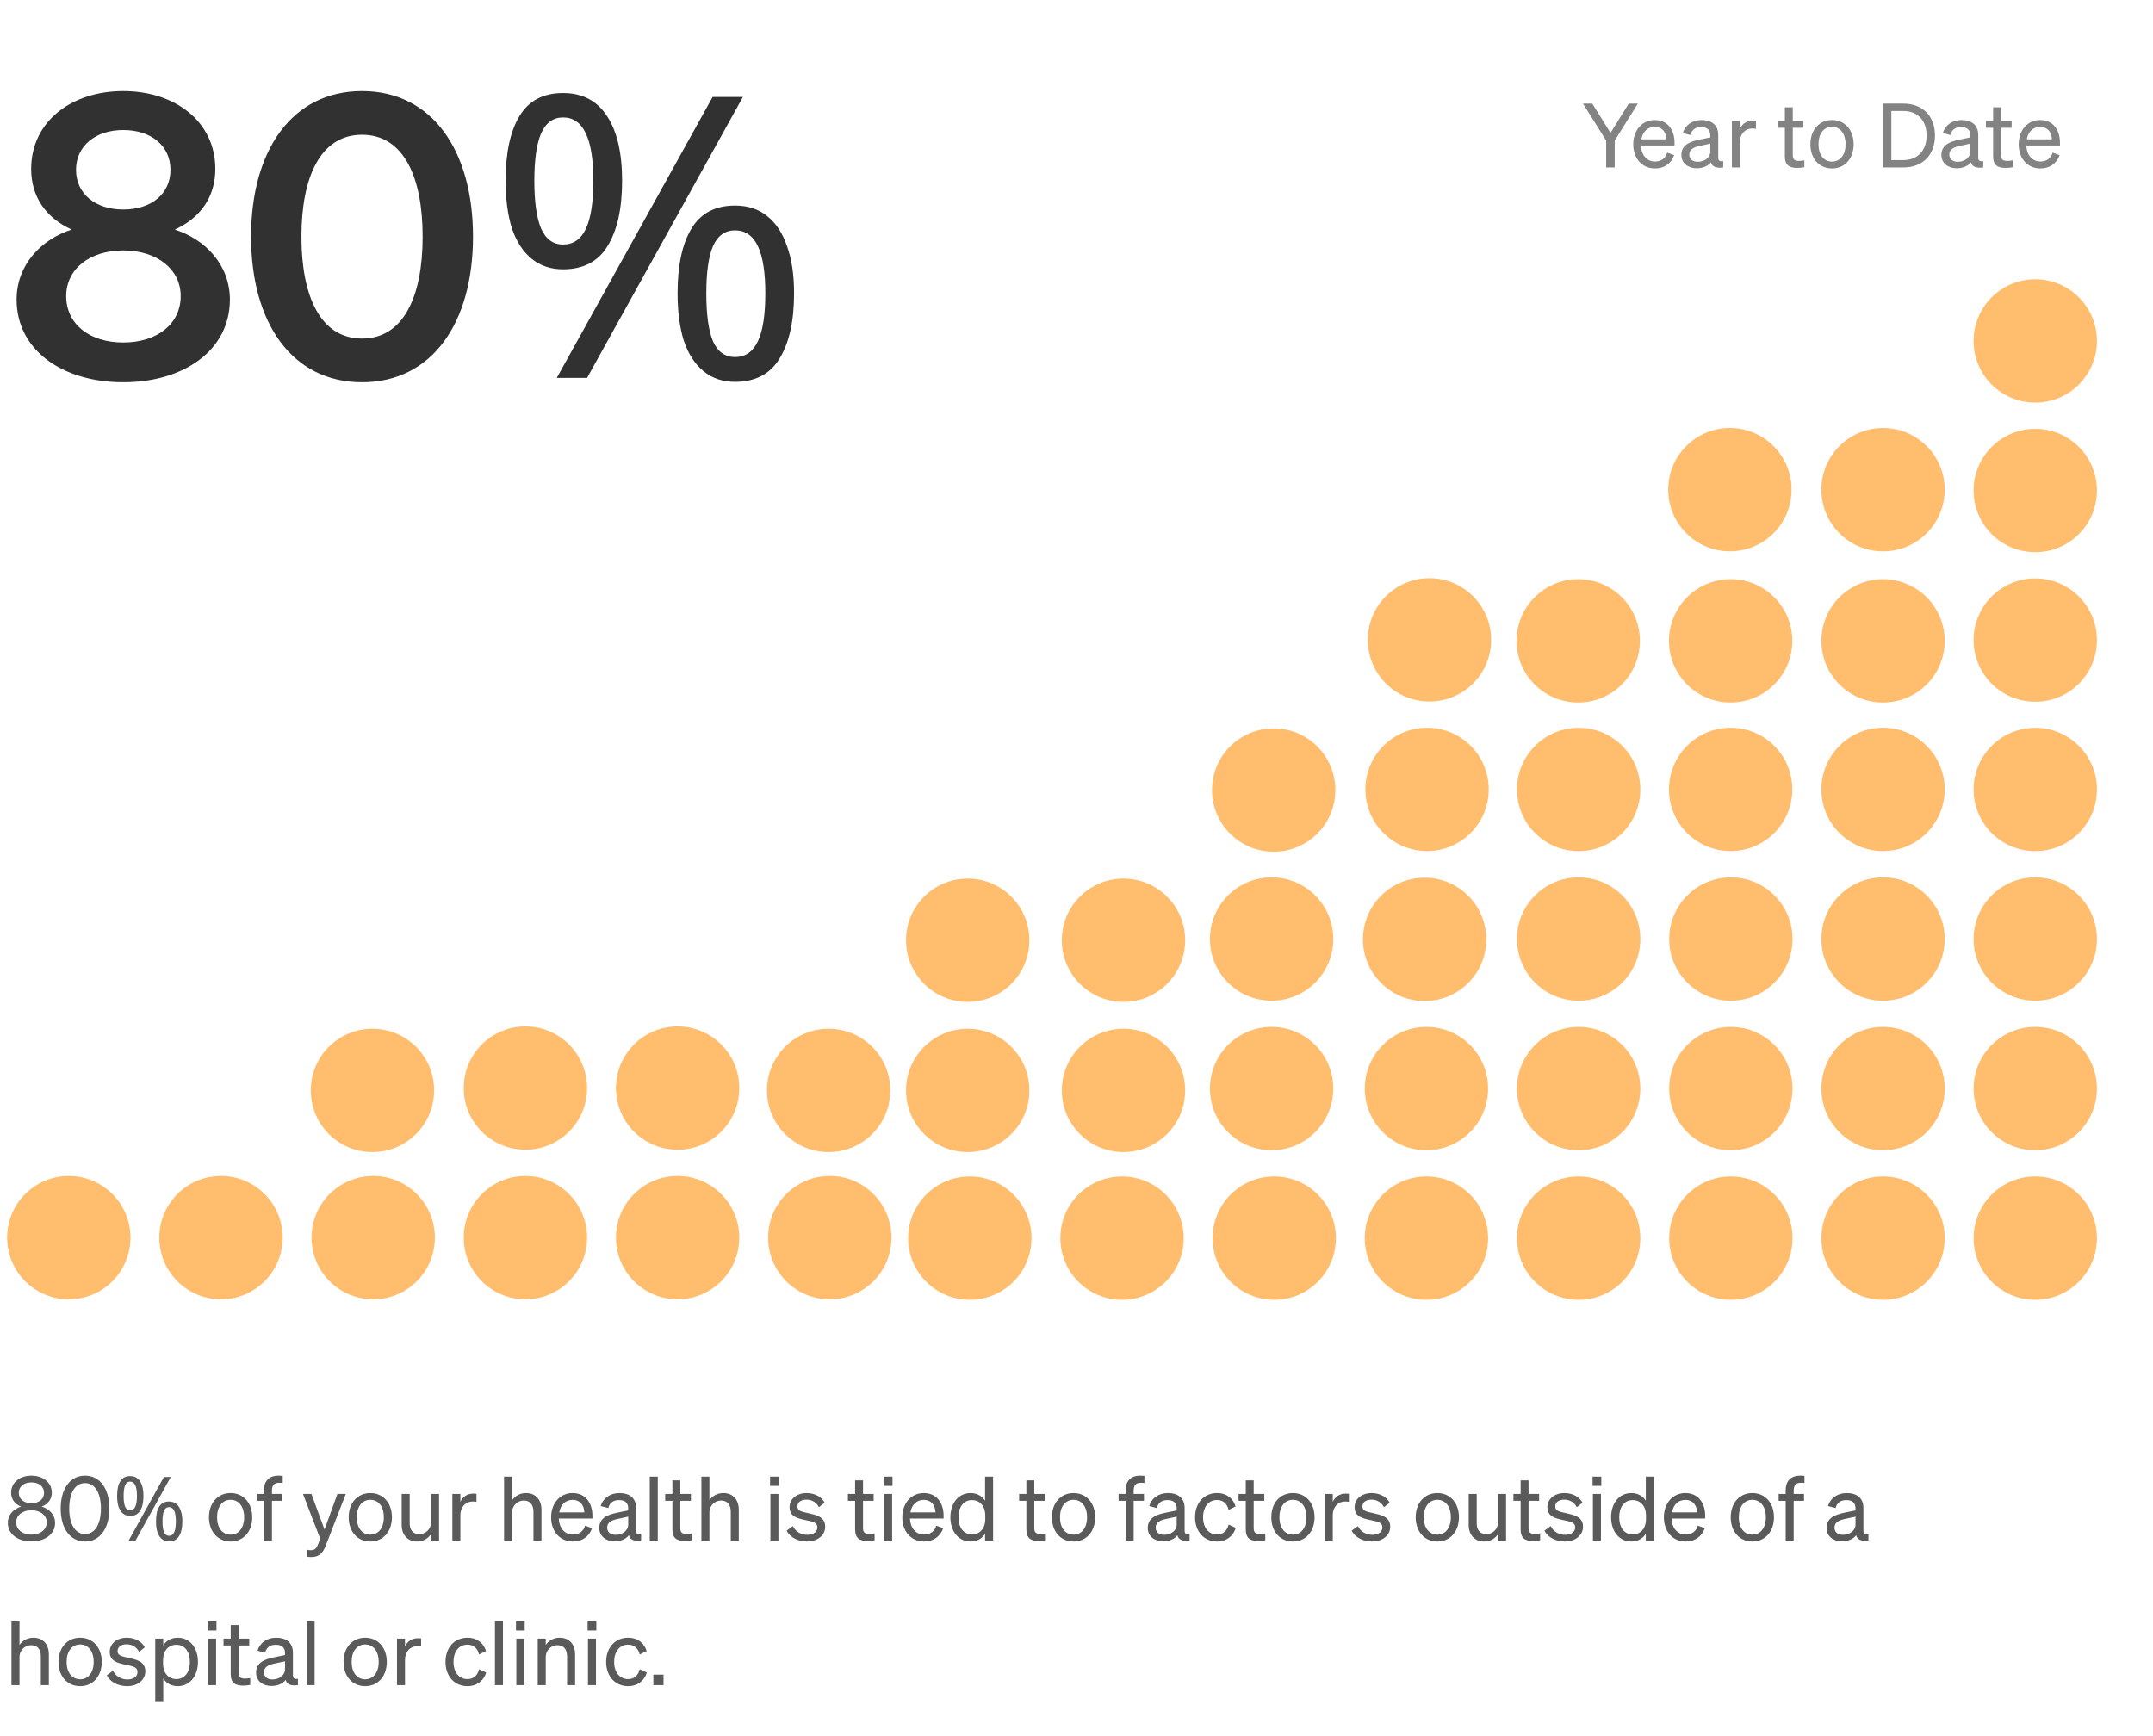
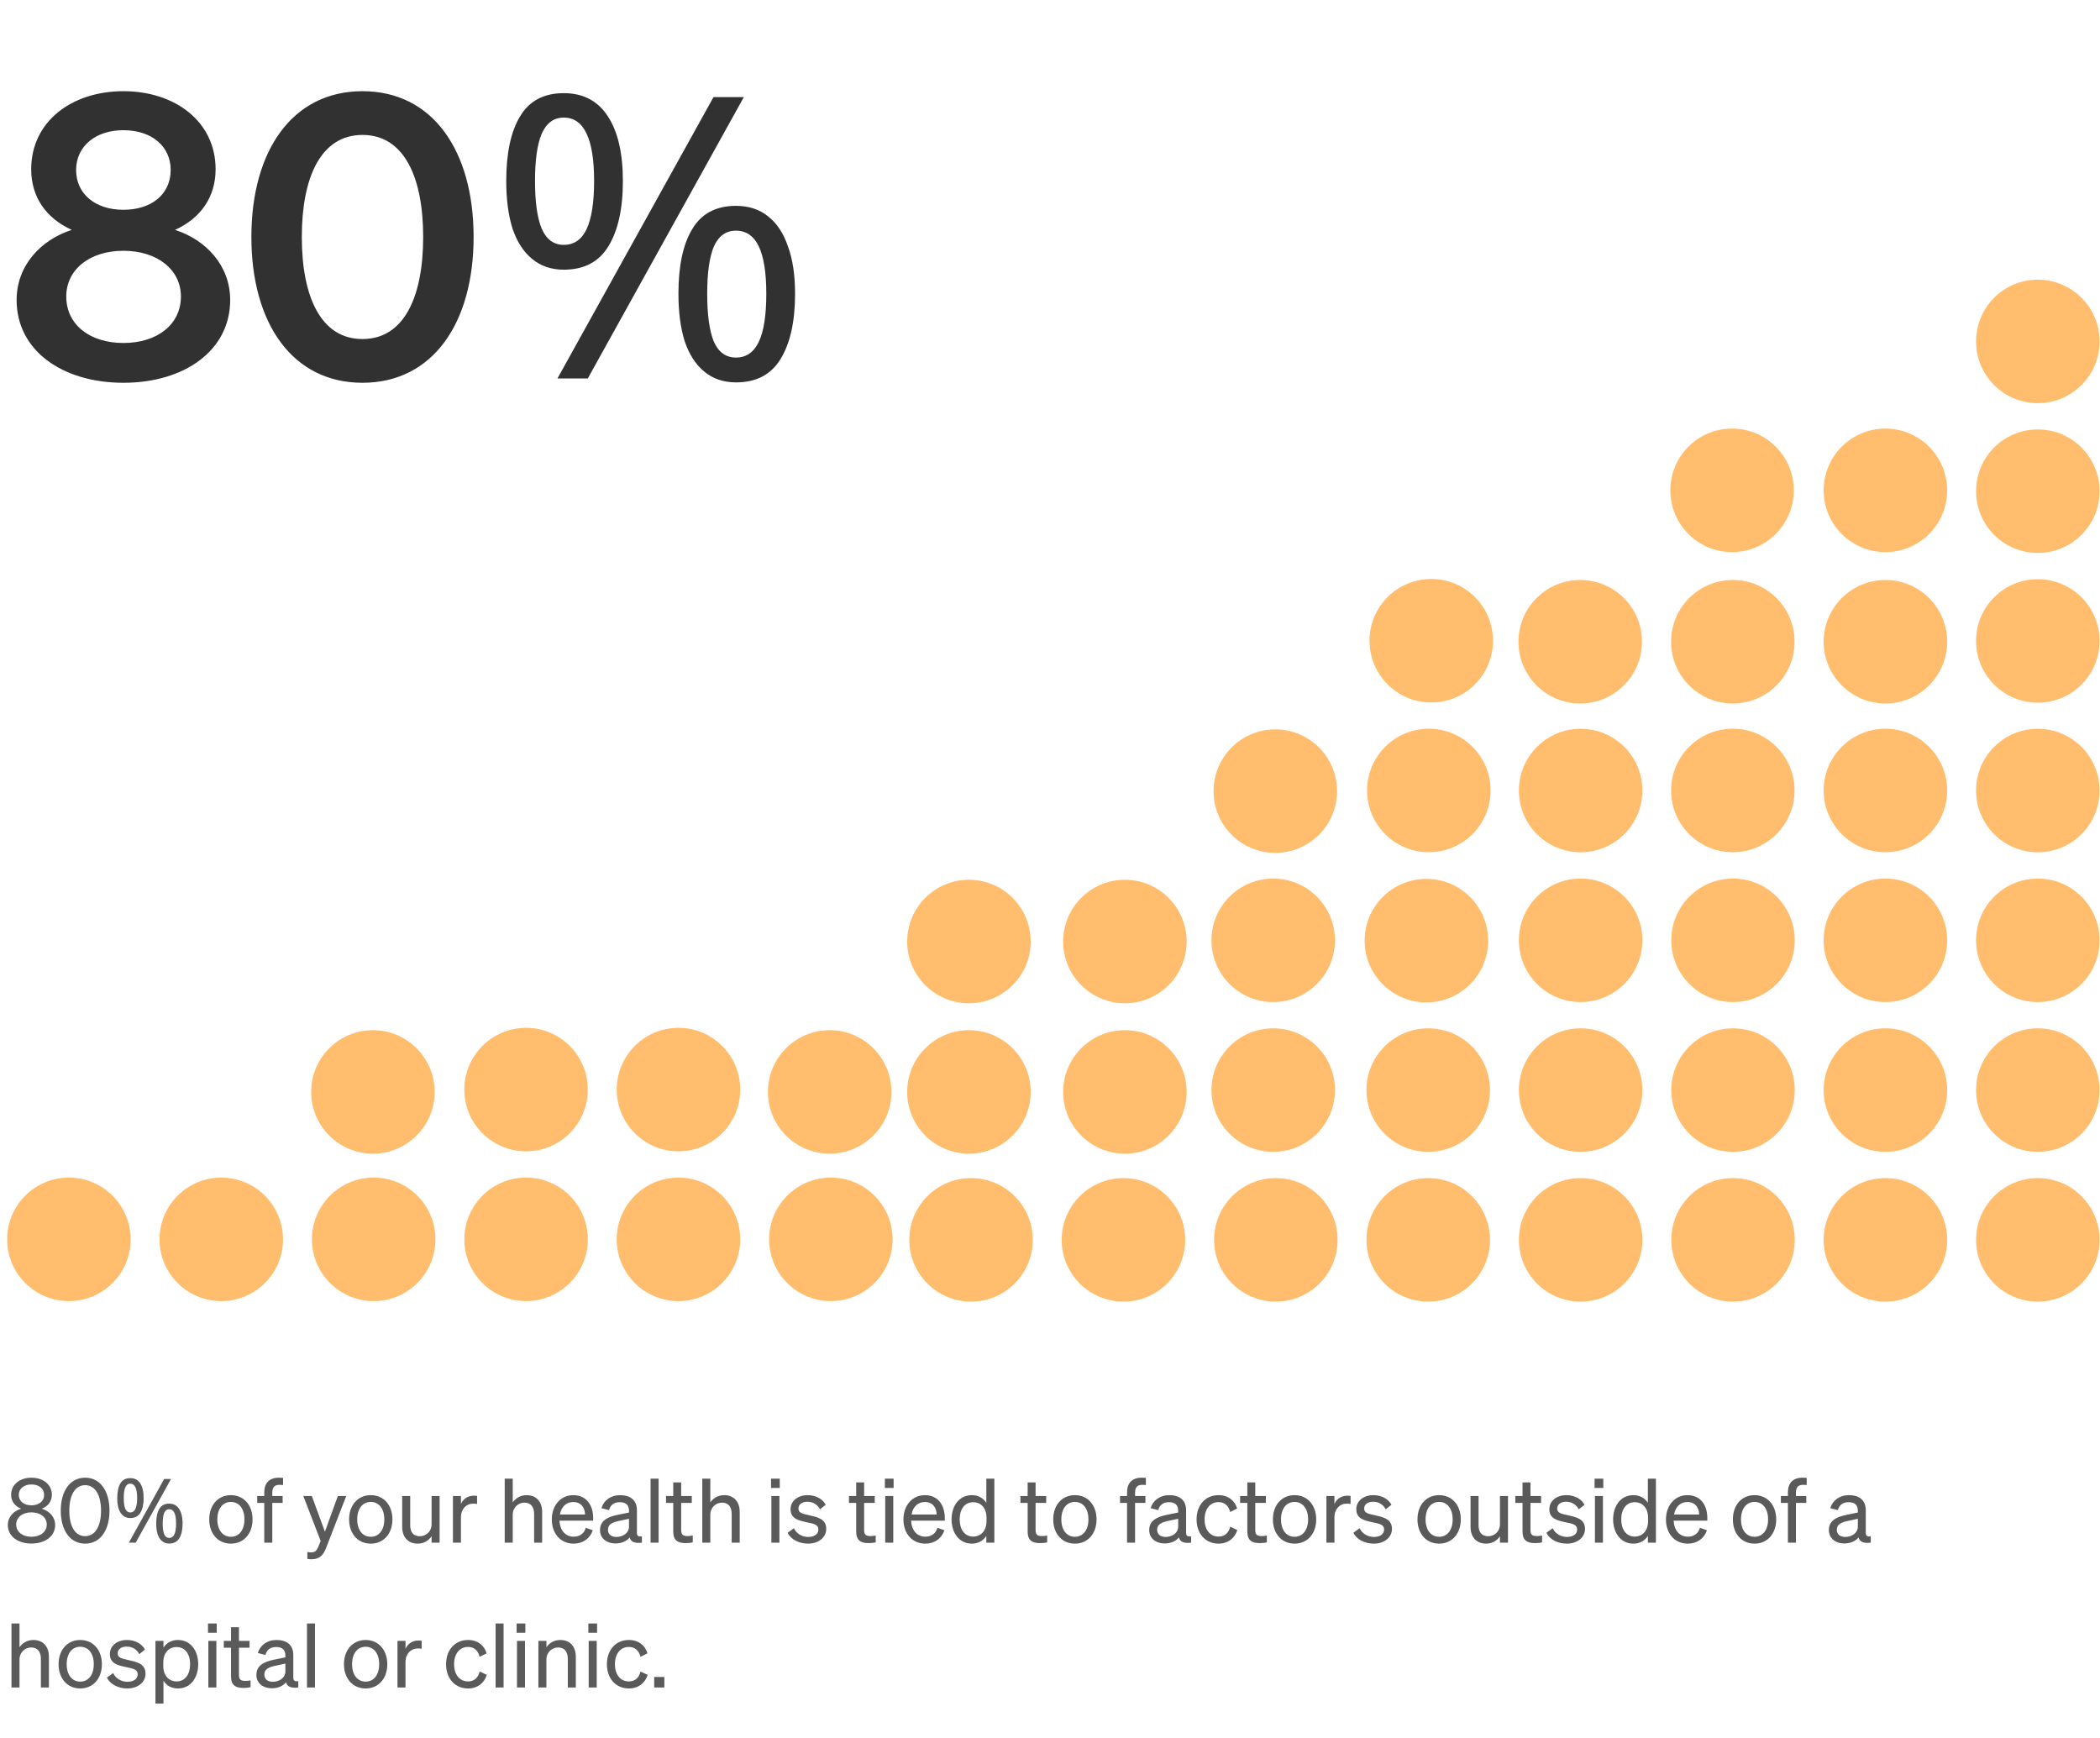
- <svg xmlns="http://www.w3.org/2000/svg" width="387" height="312" viewBox="0 0 387 312" fill="none">
+ <svg xmlns="http://www.w3.org/2000/svg" width="377" height="312" viewBox="0 0 377 312" fill="none">
  <path d="M22.153 16.37C31.419 16.37 38.705 21.817 38.705 30.376C38.705 35.328 36.088 39.148 31.419 41.27C36.937 43.038 41.322 47.636 41.322 53.861C41.322 62.915 33.117 68.716 22.153 68.716C11.189 68.716 2.983 62.915 2.983 53.861C2.983 47.636 7.369 43.038 12.886 41.27C8.218 39.148 5.6 35.328 5.6 30.376C5.6 21.817 12.886 16.37 22.153 16.37ZM22.153 37.662C27.246 37.662 30.641 34.833 30.641 30.518C30.641 26.274 27.246 23.373 22.153 23.373C17.131 23.373 13.664 26.274 13.664 30.518C13.664 34.833 17.131 37.662 22.153 37.662ZM22.153 45.019C16.07 45.019 11.896 48.414 11.896 53.224C11.896 58.247 16.07 61.571 22.153 61.571C28.236 61.571 32.48 58.247 32.48 53.224C32.48 48.414 28.236 45.019 22.153 45.019ZM45.128 42.543C45.128 27.052 52.484 16.37 65.076 16.37C77.667 16.37 85.023 27.052 85.023 42.543C85.023 58.034 77.667 68.716 65.076 68.716C52.484 68.716 45.128 58.034 45.128 42.543ZM54.182 42.543C54.182 53.224 57.578 60.864 65.076 60.864C72.574 60.864 75.969 53.224 75.969 42.543C75.969 31.862 72.574 24.222 65.076 24.222C57.578 24.222 54.182 31.862 54.182 42.543ZM101.211 16.724C104.7 16.724 107.341 18.115 109.133 20.898C110.925 23.633 111.821 27.5 111.821 32.498C111.821 37.497 110.949 41.411 109.204 44.241C107.506 47.023 104.842 48.414 101.211 48.414C98.994 48.414 97.108 47.778 95.552 46.504C93.995 45.231 92.817 43.415 92.015 41.057C91.26 38.653 90.883 35.799 90.883 32.498C90.883 27.5 91.708 23.633 93.359 20.898C95.009 18.115 97.627 16.724 101.211 16.724ZM101.211 21.11C99.419 21.11 98.098 22.076 97.249 24.01C96.448 25.896 96.047 28.726 96.047 32.498C96.047 36.271 96.448 39.124 97.249 41.057C98.098 42.991 99.419 43.958 101.211 43.958C103.05 43.958 104.417 43.015 105.313 41.128C106.209 39.195 106.657 36.318 106.657 32.498C106.657 28.726 106.209 25.896 105.313 24.01C104.417 22.076 103.05 21.11 101.211 21.11ZM133.537 17.431L105.525 67.938H100.079L128.091 17.431H133.537ZM132.123 36.955C134.433 36.955 136.367 37.591 137.923 38.865C139.479 40.091 140.658 41.883 141.46 44.241C142.309 46.551 142.733 49.381 142.733 52.729C142.733 57.728 141.861 61.642 140.116 64.471C138.418 67.254 135.754 68.645 132.123 68.645C129.906 68.645 128.02 68.008 126.464 66.735C124.907 65.462 123.728 63.646 122.927 61.288C122.172 58.883 121.795 56.03 121.795 52.729C121.795 47.73 122.62 43.863 124.271 41.128C125.921 38.346 128.539 36.955 132.123 36.955ZM132.123 41.411C130.331 41.411 129.01 42.354 128.161 44.241C127.36 46.127 126.959 48.956 126.959 52.729C126.959 56.549 127.36 59.425 128.161 61.359C129.01 63.245 130.331 64.189 132.123 64.189C133.962 64.189 135.329 63.245 136.225 61.359C137.121 59.473 137.569 56.596 137.569 52.729C137.569 48.956 137.121 46.127 136.225 44.241C135.329 42.354 133.962 41.411 132.123 41.411Z" fill="#313131" />
-   <path d="M289.489 23.883L292.769 18.619H294.401L290.241 25.275V30.107H288.705V25.275L284.545 18.619H286.209L289.489 23.883ZM297.493 30.283C295.173 30.283 293.573 28.507 293.573 25.931C293.573 23.435 295.157 21.579 297.429 21.579C299.765 21.579 300.997 23.355 300.997 25.675V26.155H294.949C295.029 27.915 296.037 29.035 297.493 29.035C298.613 29.035 299.413 28.427 299.669 27.435L300.933 27.883C300.421 29.371 299.157 30.283 297.493 30.283ZM297.413 22.811C296.197 22.811 295.285 23.627 295.029 25.051H299.541C299.509 23.867 298.869 22.811 297.413 22.811ZM304.979 30.251C303.459 30.251 302.227 29.355 302.227 27.851C302.227 26.187 303.523 25.499 305.395 25.115L307.427 24.699V24.347C307.427 23.387 306.899 22.843 305.779 22.843C304.723 22.843 304.099 23.339 303.843 24.267L302.483 23.915C302.883 22.555 304.115 21.579 305.827 21.579C307.699 21.579 308.851 22.491 308.851 24.283V28.363C308.851 28.907 309.187 29.083 309.747 28.955V30.107C308.467 30.267 307.731 29.963 307.555 29.163C307.043 29.819 306.115 30.251 304.979 30.251ZM307.427 27.259V25.819L305.795 26.171C304.515 26.427 303.651 26.779 303.651 27.787C303.651 28.603 304.243 29.083 305.155 29.083C306.387 29.083 307.427 28.331 307.427 27.259ZM315.641 21.707V23.163C315.401 23.115 315.209 23.099 314.937 23.099C313.721 23.099 312.745 24.059 312.745 25.531V30.107H311.305V21.739H312.745V23.163C313.113 22.315 313.929 21.675 315.065 21.675C315.289 21.675 315.497 21.691 315.641 21.707ZM320.826 28.107V22.971H319.53V21.739H320.826V19.291H322.25V21.739H324.154V22.971H322.25V27.883C322.25 28.763 322.682 28.923 323.418 28.923C323.754 28.923 323.994 28.891 324.33 28.827V30.059C323.962 30.139 323.546 30.187 323.066 30.187C321.642 30.187 320.826 29.707 320.826 28.107ZM333.193 25.931C333.193 28.523 331.593 30.283 329.305 30.283C327.017 30.283 325.417 28.523 325.417 25.931C325.417 23.339 327.017 21.579 329.305 21.579C331.593 21.579 333.193 23.339 333.193 25.931ZM326.873 25.931C326.873 27.835 327.833 29.051 329.305 29.051C330.777 29.051 331.737 27.835 331.737 25.931C331.737 24.011 330.777 22.795 329.305 22.795C327.833 22.795 326.873 24.011 326.873 25.931ZM338.463 30.107V18.619H342.111C345.599 18.619 347.807 20.859 347.807 24.363C347.807 27.867 345.599 30.107 342.111 30.107H338.463ZM339.967 28.779H342.111C344.719 28.779 346.303 27.035 346.303 24.363C346.303 21.675 344.719 19.947 342.095 19.947H339.967V28.779ZM351.714 30.251C350.194 30.251 348.962 29.355 348.962 27.851C348.962 26.187 350.258 25.499 352.13 25.115L354.162 24.699V24.347C354.162 23.387 353.634 22.843 352.514 22.843C351.458 22.843 350.834 23.339 350.578 24.267L349.218 23.915C349.618 22.555 350.85 21.579 352.562 21.579C354.434 21.579 355.586 22.491 355.586 24.283V28.363C355.586 28.907 355.922 29.083 356.482 28.955V30.107C355.202 30.267 354.466 29.963 354.29 29.163C353.778 29.819 352.85 30.251 351.714 30.251ZM354.162 27.259V25.819L352.53 26.171C351.25 26.427 350.386 26.779 350.386 27.787C350.386 28.603 350.978 29.083 351.89 29.083C353.122 29.083 354.162 28.331 354.162 27.259ZM358.264 28.107V22.971H356.968V21.739H358.264V19.291H359.688V21.739H361.592V22.971H359.688V27.883C359.688 28.763 360.12 28.923 360.856 28.923C361.192 28.923 361.432 28.891 361.768 28.827V30.059C361.4 30.139 360.984 30.187 360.504 30.187C359.08 30.187 358.264 29.707 358.264 28.107ZM366.774 30.283C364.454 30.283 362.854 28.507 362.854 25.931C362.854 23.435 364.438 21.579 366.71 21.579C369.046 21.579 370.278 23.355 370.278 25.675V26.155H364.23C364.31 27.915 365.318 29.035 366.774 29.035C367.894 29.035 368.694 28.427 368.95 27.435L370.214 27.883C369.702 29.371 368.438 30.283 366.774 30.283ZM366.694 22.811C365.478 22.811 364.566 23.627 364.31 25.051H368.822C368.79 23.867 368.15 22.811 366.694 22.811Z" fill="#313131" fill-opacity="0.6" />
  <circle cx="174.325" cy="222.579" r="11.085" transform="rotate(180 174.325 222.579)" fill="#FFBD6D" />
  <circle cx="12.365" cy="222.489" r="11.085" transform="rotate(180 12.3651 222.489)" fill="#FFBD6D" />
  <circle cx="201.683" cy="222.579" r="11.085" transform="rotate(180 201.683 222.579)" fill="#FFBD6D" />
  <circle cx="39.724" cy="222.489" r="11.085" transform="rotate(180 39.7238 222.489)" fill="#FFBD6D" />
  <circle cx="229.043" cy="222.579" r="11.085" transform="rotate(180 229.043 222.579)" fill="#FFBD6D" />
  <circle cx="67.083" cy="222.489" r="11.085" transform="rotate(180 67.0834 222.489)" fill="#FFBD6D" />
  <circle cx="228.571" cy="195.691" r="11.085" transform="rotate(180 228.571 195.691)" fill="#FFBD6D" />
  <circle cx="201.946" cy="196.022" r="11.085" transform="rotate(180 201.946 196.022)" fill="#FFBD6D" />
  <circle cx="311.119" cy="195.691" r="11.085" transform="rotate(180 311.119 195.691)" fill="#FFBD6D" />
  <circle cx="228.571" cy="168.805" r="11.085" transform="rotate(180 228.571 168.805)" fill="#FFBD6D" />
  <circle cx="228.946" cy="142.022" r="11.085" transform="rotate(180 228.946 142.022)" fill="#FFBD6D" />
  <circle cx="311.119" cy="168.805" r="11.085" transform="rotate(180 311.119 168.805)" fill="#FFBD6D" />
  <circle cx="256.401" cy="222.579" r="11.085" transform="rotate(180 256.401 222.579)" fill="#FFBD6D" />
  <circle cx="94.441" cy="222.489" r="11.085" transform="rotate(180 94.4414 222.489)" fill="#FFBD6D" />
  <circle cx="256.401" cy="195.692" r="11.085" transform="rotate(180 256.401 195.692)" fill="#FFBD6D" />
  <circle cx="94.441" cy="195.601" r="11.085" transform="rotate(180 94.4414 195.601)" fill="#FFBD6D" />
  <circle cx="283.76" cy="222.579" r="11.085" transform="rotate(180 283.76 222.579)" fill="#FFBD6D" />
  <circle cx="121.801" cy="222.489" r="11.085" transform="rotate(180 121.801 222.489)" fill="#FFBD6D" />
  <circle cx="283.76" cy="195.692" r="11.085" transform="rotate(180 283.76 195.692)" fill="#FFBD6D" />
  <circle cx="121.801" cy="195.601" r="11.085" transform="rotate(180 121.801 195.601)" fill="#FFBD6D" />
  <circle cx="338.477" cy="195.691" r="11.085" transform="rotate(180 338.477 195.691)" fill="#FFBD6D" />
  <circle cx="365.836" cy="195.691" r="11.085" transform="rotate(180 365.836 195.691)" fill="#FFBD6D" />
  <circle cx="365.836" cy="115.064" r="11.085" transform="rotate(180 365.836 115.064)" fill="#FFBD6D" />
  <circle cx="283.76" cy="168.805" r="11.085" transform="rotate(180 283.76 168.805)" fill="#FFBD6D" />
  <circle cx="338.477" cy="168.805" r="11.085" transform="rotate(180 338.477 168.805)" fill="#FFBD6D" />
  <circle cx="365.836" cy="168.805" r="11.085" transform="rotate(180 365.836 168.805)" fill="#FFBD6D" />
  <circle cx="365.836" cy="88.177" r="11.085" transform="rotate(180 365.836 88.1772)" fill="#FFBD6D" />
  <circle cx="283.76" cy="141.917" r="11.085" transform="rotate(180 283.76 141.917)" fill="#FFBD6D" />
  <circle cx="365.836" cy="141.917" r="11.085" transform="rotate(180 365.836 141.917)" fill="#FFBD6D" />
  <circle cx="365.836" cy="61.29" r="11.085" transform="rotate(180 365.836 61.29)" fill="#FFBD6D" />
  <circle cx="311.081" cy="141.907" r="11.085" transform="rotate(180 311.081 141.907)" fill="#FFBD6D" />
  <circle cx="338.477" cy="141.907" r="11.085" transform="rotate(180 338.477 141.907)" fill="#FFBD6D" />
  <circle cx="338.477" cy="115.204" r="11.085" transform="rotate(180 338.477 115.204)" fill="#FFBD6D" />
  <circle cx="338.476" cy="88.028" r="11.085" transform="rotate(180 338.476 88.0278)" fill="#FFBD6D" />
  <circle cx="310.946" cy="88.022" r="11.085" transform="rotate(180 310.946 88.0224)" fill="#FFBD6D" />
  <circle cx="256.946" cy="115.022" r="11.085" transform="rotate(180 256.946 115.022)" fill="#FFBD6D" />
  <circle cx="66.946" cy="196.022" r="11.085" transform="rotate(180 66.9461 196.022)" fill="#FFBD6D" />
  <circle cx="311.081" cy="115.204" r="11.085" transform="rotate(180 311.081 115.204)" fill="#FFBD6D" />
  <circle cx="283.686" cy="115.204" r="11.085" transform="rotate(180 283.686 115.204)" fill="#FFBD6D" />
  <circle cx="173.946" cy="169.022" r="11.085" transform="rotate(180 173.946 169.022)" fill="#FFBD6D" />
  <circle cx="256.073" cy="168.864" r="11.085" transform="rotate(180 256.073 168.864)" fill="#FFBD6D" />
  <circle cx="256.511" cy="141.907" r="11.085" transform="rotate(180 256.511 141.907)" fill="#FFBD6D" />
  <circle cx="201.946" cy="169.022" r="11.085" transform="rotate(180 201.946 169.022)" fill="#FFBD6D" />
  <circle cx="173.946" cy="196.022" r="11.085" transform="rotate(180 173.946 196.022)" fill="#FFBD6D" />
  <circle cx="148.946" cy="196.022" r="11.085" transform="rotate(180 148.946 196.022)" fill="#FFBD6D" />
  <circle cx="311.119" cy="222.579" r="11.085" transform="rotate(180 311.119 222.579)" fill="#FFBD6D" />
  <circle cx="149.159" cy="222.489" r="11.085" transform="rotate(180 149.159 222.489)" fill="#FFBD6D" />
  <circle cx="338.477" cy="222.579" r="11.085" transform="rotate(180 338.477 222.579)" fill="#FFBD6D" />
  <circle cx="365.836" cy="222.579" r="11.085" transform="rotate(180 365.836 222.579)" fill="#FFBD6D" />
  <path d="M5.645 265.273C7.741 265.273 9.309 266.505 9.309 268.345C9.309 269.497 8.653 270.393 7.501 270.841C8.877 271.257 9.901 272.313 9.901 273.769C9.901 275.785 8.109 277.098 5.645 277.098C3.197 277.098 1.405 275.785 1.405 273.769C1.405 272.313 2.429 271.257 3.789 270.841C2.653 270.393 1.997 269.497 1.997 268.345C1.997 266.505 3.565 265.273 5.645 265.273ZM5.645 270.233C7.005 270.233 7.917 269.497 7.917 268.361C7.917 267.241 7.005 266.489 5.645 266.489C4.301 266.489 3.373 267.241 3.373 268.361C3.373 269.497 4.301 270.233 5.645 270.233ZM5.645 271.497C4.029 271.497 2.909 272.393 2.909 273.673C2.909 274.985 4.029 275.882 5.645 275.882C7.261 275.882 8.397 274.985 8.397 273.673C8.397 272.393 7.261 271.497 5.645 271.497ZM10.907 271.193C10.907 267.689 12.555 265.273 15.291 265.273C18.011 265.273 19.659 267.689 19.659 271.193C19.659 274.697 18.011 277.114 15.291 277.114C12.555 277.114 10.907 274.697 10.907 271.193ZM12.443 271.193C12.443 273.881 13.419 275.769 15.291 275.769C17.147 275.769 18.139 273.881 18.139 271.193C18.139 268.505 17.147 266.617 15.291 266.617C13.419 266.617 12.443 268.505 12.443 271.193ZM23.387 265.353C24.177 265.353 24.774 265.668 25.179 266.297C25.585 266.916 25.787 267.791 25.787 268.921C25.787 270.052 25.59 270.937 25.195 271.577C24.811 272.207 24.209 272.521 23.387 272.521C22.886 272.521 22.459 272.377 22.107 272.089C21.755 271.801 21.489 271.391 21.307 270.857C21.137 270.313 21.051 269.668 21.051 268.921C21.051 267.791 21.238 266.916 21.611 266.297C21.985 265.668 22.577 265.353 23.387 265.353ZM23.387 266.345C22.982 266.345 22.683 266.564 22.491 267.001C22.31 267.428 22.219 268.068 22.219 268.921C22.219 269.775 22.31 270.42 22.491 270.857C22.683 271.295 22.982 271.513 23.387 271.513C23.803 271.513 24.113 271.3 24.315 270.873C24.518 270.436 24.619 269.785 24.619 268.921C24.619 268.068 24.518 267.428 24.315 267.001C24.113 266.564 23.803 266.345 23.387 266.345ZM30.699 265.513L24.363 276.938H23.131L29.467 265.513H30.699ZM30.379 269.929C30.902 269.929 31.339 270.073 31.691 270.361C32.043 270.639 32.31 271.044 32.491 271.577C32.683 272.1 32.779 272.74 32.779 273.497C32.779 274.628 32.582 275.513 32.187 276.153C31.803 276.783 31.201 277.098 30.379 277.098C29.878 277.098 29.451 276.954 29.099 276.665C28.747 276.377 28.481 275.967 28.299 275.433C28.129 274.889 28.043 274.244 28.043 273.497C28.043 272.367 28.23 271.492 28.603 270.873C28.977 270.244 29.569 269.929 30.379 269.929ZM30.379 270.937C29.974 270.937 29.675 271.151 29.483 271.577C29.302 272.004 29.211 272.644 29.211 273.497C29.211 274.361 29.302 275.012 29.483 275.449C29.675 275.876 29.974 276.089 30.379 276.089C30.795 276.089 31.105 275.876 31.307 275.449C31.51 275.023 31.611 274.372 31.611 273.497C31.611 272.644 31.51 272.004 31.307 271.577C31.105 271.151 30.795 270.937 30.379 270.937ZM45.339 272.761C45.339 275.353 43.739 277.114 41.451 277.114C39.163 277.114 37.563 275.353 37.563 272.761C37.563 270.169 39.163 268.409 41.451 268.409C43.739 268.409 45.339 270.169 45.339 272.761ZM39.019 272.761C39.019 274.665 39.979 275.882 41.451 275.882C42.923 275.882 43.883 274.665 43.883 272.761C43.883 270.841 42.923 269.625 41.451 269.625C39.979 269.625 39.019 270.841 39.019 272.761ZM50.819 265.305V266.585C50.578 266.569 50.434 266.553 50.194 266.553C49.346 266.553 48.883 266.921 48.883 267.993V268.569H50.739V269.801H48.883V276.938H47.443V269.801H46.178V268.569H47.443V267.898C47.443 266.265 48.339 265.273 50.05 265.273C50.339 265.273 50.498 265.289 50.819 265.305ZM58.556 277.85C58.076 279.114 57.42 279.914 55.964 279.914C55.612 279.914 55.436 279.898 55.18 279.85V278.602C55.452 278.666 55.628 278.682 55.868 278.682C56.492 278.682 56.828 278.458 57.164 277.626L57.564 276.633L54.46 268.569H55.98L58.332 274.969L60.652 268.569H62.156L58.556 277.85ZM70.449 272.761C70.449 275.353 68.849 277.114 66.561 277.114C64.273 277.114 62.673 275.353 62.673 272.761C62.673 270.169 64.273 268.409 66.561 268.409C68.849 268.409 70.449 270.169 70.449 272.761ZM64.129 272.761C64.129 274.665 65.089 275.882 66.561 275.882C68.033 275.882 68.993 274.665 68.993 272.761C68.993 270.841 68.033 269.625 66.561 269.625C65.089 269.625 64.129 270.841 64.129 272.761ZM78.92 268.569V276.938H77.48V275.785C77 276.489 76.184 277.114 75 277.114C73.208 277.114 72.2 275.882 72.2 274.105V268.569H73.64V273.801C73.64 274.985 74.152 275.785 75.384 275.785C76.424 275.785 77.48 275.001 77.48 273.609V268.569H78.92ZM85.647 268.537V269.993C85.407 269.945 85.215 269.929 84.943 269.929C83.727 269.929 82.751 270.889 82.751 272.361V276.938H81.311V268.569H82.751V269.993C83.119 269.145 83.935 268.505 85.071 268.505C85.295 268.505 85.503 268.521 85.647 268.537ZM90.608 276.938V265.449H92.048V269.705C92.528 269.017 93.36 268.409 94.544 268.409C96.32 268.409 97.328 269.641 97.328 271.417V276.938H95.888V271.801C95.888 270.633 95.392 269.753 94.144 269.753C93.104 269.753 92.048 270.553 92.048 271.945V276.938H90.608ZM102.983 277.114C100.663 277.114 99.063 275.337 99.063 272.761C99.063 270.265 100.647 268.409 102.919 268.409C105.255 268.409 106.487 270.185 106.487 272.505V272.985H100.439C100.519 274.745 101.527 275.865 102.983 275.865C104.103 275.865 104.903 275.257 105.159 274.265L106.423 274.713C105.911 276.201 104.647 277.114 102.983 277.114ZM102.903 269.641C101.687 269.641 100.775 270.457 100.519 271.881H105.031C104.999 270.697 104.359 269.641 102.903 269.641ZM110.47 277.082C108.95 277.082 107.718 276.185 107.718 274.681C107.718 273.017 109.014 272.329 110.886 271.945L112.918 271.529V271.177C112.918 270.217 112.39 269.673 111.27 269.673C110.214 269.673 109.59 270.169 109.334 271.097L107.974 270.745C108.374 269.385 109.606 268.409 111.318 268.409C113.19 268.409 114.342 269.321 114.342 271.113V275.193C114.342 275.737 114.678 275.913 115.238 275.785V276.938C113.958 277.098 113.222 276.793 113.046 275.993C112.534 276.649 111.606 277.082 110.47 277.082ZM112.918 274.089V272.649L111.286 273.001C110.006 273.257 109.142 273.609 109.142 274.617C109.142 275.433 109.734 275.913 110.646 275.913C111.878 275.913 112.918 275.161 112.918 274.089ZM118.235 265.449V276.938H116.795V265.449H118.235ZM120.863 274.938V269.801H119.567V268.569H120.863V266.121H122.287V268.569H124.191V269.801H122.287V274.713C122.287 275.593 122.719 275.753 123.455 275.753C123.791 275.753 124.031 275.721 124.367 275.657V276.889C123.999 276.97 123.583 277.018 123.103 277.018C121.679 277.018 120.863 276.537 120.863 274.938ZM126.077 276.938V265.449H127.517V269.705C127.997 269.017 128.829 268.409 130.013 268.409C131.789 268.409 132.797 269.641 132.797 271.417V276.938H131.357V271.801C131.357 270.633 130.861 269.753 129.613 269.753C128.573 269.753 127.517 270.553 127.517 271.945V276.938H126.077ZM138.419 267.113V265.449H139.987V267.113H138.419ZM139.923 268.569V276.938H138.483V268.569H139.923ZM141.399 275.161L142.519 274.345C142.967 275.321 143.991 275.913 145.079 275.913C146.055 275.913 146.919 275.497 146.919 274.586C146.919 273.673 146.119 273.545 144.743 273.257C143.367 272.953 141.927 272.649 141.927 270.937C141.927 269.449 143.223 268.409 144.999 268.409C146.503 268.409 147.735 269.145 148.231 270.137L147.207 270.953C146.775 270.121 145.991 269.593 144.935 269.593C143.975 269.593 143.335 270.073 143.335 270.825C143.335 271.609 144.071 271.753 145.239 272.009C146.679 272.345 148.327 272.633 148.327 274.457C148.327 276.057 146.871 277.114 145.079 277.114C143.559 277.114 142.039 276.457 141.399 275.161ZM153.707 274.938V269.801H152.411V268.569H153.707V266.121H155.131V268.569H157.035V269.801H155.131V274.713C155.131 275.593 155.563 275.753 156.299 275.753C156.635 275.753 156.875 275.721 157.211 275.657V276.889C156.843 276.97 156.427 277.018 155.947 277.018C154.523 277.018 153.707 276.537 153.707 274.938ZM158.856 267.113V265.449H160.424V267.113H158.856ZM160.36 268.569V276.938H158.92V268.569H160.36ZM166.108 277.114C163.788 277.114 162.188 275.337 162.188 272.761C162.188 270.265 163.772 268.409 166.044 268.409C168.38 268.409 169.612 270.185 169.612 272.505V272.985H163.564C163.644 274.745 164.652 275.865 166.108 275.865C167.228 275.865 168.028 275.257 168.284 274.265L169.548 274.713C169.036 276.201 167.772 277.114 166.108 277.114ZM166.028 269.641C164.812 269.641 163.9 270.457 163.644 271.881H168.156C168.124 270.697 167.484 269.641 166.028 269.641ZM174.477 277.114C172.157 277.114 170.829 275.129 170.829 272.761C170.829 270.377 172.157 268.409 174.477 268.409C175.645 268.409 176.557 268.969 177.069 269.785V265.449H178.509V276.938H177.069V275.721C176.557 276.553 175.645 277.114 174.477 277.114ZM177.101 272.473C177.101 270.521 175.917 269.673 174.733 269.673C173.165 269.673 172.285 270.953 172.285 272.761C172.285 274.553 173.165 275.849 174.733 275.849C175.917 275.849 177.101 274.985 177.101 273.065V272.473ZM184.488 274.938V269.801H183.192V268.569H184.488V266.121H185.912V268.569H187.816V269.801H185.912V274.713C185.912 275.593 186.344 275.753 187.08 275.753C187.416 275.753 187.656 275.721 187.992 275.657V276.889C187.624 276.97 187.208 277.018 186.728 277.018C185.304 277.018 184.488 276.537 184.488 274.938ZM196.855 272.761C196.855 275.353 195.255 277.114 192.967 277.114C190.679 277.114 189.079 275.353 189.079 272.761C189.079 270.169 190.679 268.409 192.967 268.409C195.255 268.409 196.855 270.169 196.855 272.761ZM190.535 272.761C190.535 274.665 191.495 275.882 192.967 275.882C194.439 275.882 195.399 274.665 195.399 272.761C195.399 270.841 194.439 269.625 192.967 269.625C191.495 269.625 190.535 270.841 190.535 272.761ZM205.709 265.305V266.585C205.469 266.569 205.325 266.553 205.085 266.553C204.237 266.553 203.773 266.921 203.773 267.993V268.569H205.629V269.801H203.773V276.938H202.333V269.801H201.069V268.569H202.333V267.898C202.333 266.265 203.229 265.273 204.941 265.273C205.229 265.273 205.389 265.289 205.709 265.305ZM209.063 277.082C207.543 277.082 206.311 276.185 206.311 274.681C206.311 273.017 207.607 272.329 209.479 271.945L211.511 271.529V271.177C211.511 270.217 210.983 269.673 209.863 269.673C208.807 269.673 208.183 270.169 207.927 271.097L206.567 270.745C206.967 269.385 208.199 268.409 209.911 268.409C211.783 268.409 212.935 269.321 212.935 271.113V275.193C212.935 275.737 213.271 275.913 213.831 275.785V276.938C212.551 277.098 211.815 276.793 211.639 275.993C211.127 276.649 210.199 277.082 209.063 277.082ZM211.511 274.089V272.649L209.879 273.001C208.599 273.257 207.735 273.609 207.735 274.617C207.735 275.433 208.327 275.913 209.239 275.913C210.471 275.913 211.511 275.161 211.511 274.089ZM216.253 272.761C216.253 274.665 217.277 275.849 218.765 275.849C219.917 275.849 220.605 275.113 220.845 274.073L222.125 274.665C221.725 276.057 220.509 277.114 218.765 277.114C216.429 277.114 214.813 275.337 214.813 272.761C214.813 270.169 216.429 268.409 218.765 268.409C220.509 268.409 221.693 269.417 222.093 270.809L220.845 271.433C220.605 270.409 219.917 269.657 218.765 269.657C217.277 269.657 216.253 270.841 216.253 272.761ZM223.926 274.938V269.801H222.63V268.569H223.926V266.121H225.35V268.569H227.254V269.801H225.35V274.713C225.35 275.593 225.782 275.753 226.518 275.753C226.854 275.753 227.094 275.721 227.43 275.657V276.889C227.062 276.97 226.646 277.018 226.166 277.018C224.742 277.018 223.926 276.537 223.926 274.938ZM236.292 272.761C236.292 275.353 234.692 277.114 232.404 277.114C230.116 277.114 228.516 275.353 228.516 272.761C228.516 270.169 230.116 268.409 232.404 268.409C234.692 268.409 236.292 270.169 236.292 272.761ZM229.972 272.761C229.972 274.665 230.932 275.882 232.404 275.882C233.876 275.882 234.836 274.665 234.836 272.761C234.836 270.841 233.876 269.625 232.404 269.625C230.932 269.625 229.972 270.841 229.972 272.761ZM242.46 268.537V269.993C242.22 269.945 242.028 269.929 241.756 269.929C240.54 269.929 239.564 270.889 239.564 272.361V276.938H238.124V268.569H239.564V269.993C239.932 269.145 240.748 268.505 241.884 268.505C242.108 268.505 242.316 268.521 242.46 268.537ZM242.961 275.161L244.081 274.345C244.529 275.321 245.553 275.913 246.641 275.913C247.617 275.913 248.481 275.497 248.481 274.586C248.481 273.673 247.681 273.545 246.305 273.257C244.929 272.953 243.489 272.649 243.489 270.937C243.489 269.449 244.785 268.409 246.561 268.409C248.065 268.409 249.297 269.145 249.793 270.137L248.769 270.953C248.337 270.121 247.553 269.593 246.497 269.593C245.537 269.593 244.897 270.073 244.897 270.825C244.897 271.609 245.633 271.753 246.801 272.009C248.241 272.345 249.889 272.633 249.889 274.457C249.889 276.057 248.433 277.114 246.641 277.114C245.121 277.114 243.601 276.457 242.961 275.161ZM262.245 272.761C262.245 275.353 260.645 277.114 258.357 277.114C256.069 277.114 254.469 275.353 254.469 272.761C254.469 270.169 256.069 268.409 258.357 268.409C260.645 268.409 262.245 270.169 262.245 272.761ZM255.925 272.761C255.925 274.665 256.885 275.882 258.357 275.882C259.829 275.882 260.789 274.665 260.789 272.761C260.789 270.841 259.829 269.625 258.357 269.625C256.885 269.625 255.925 270.841 255.925 272.761ZM270.717 268.569V276.938H269.277V275.785C268.797 276.489 267.981 277.114 266.797 277.114C265.005 277.114 263.997 275.882 263.997 274.105V268.569H265.437V273.801C265.437 274.985 265.949 275.785 267.181 275.785C268.221 275.785 269.277 275.001 269.277 273.609V268.569H270.717ZM273.332 274.938V269.801H272.036V268.569H273.332V266.121H274.756V268.569H276.66V269.801H274.756V274.713C274.756 275.593 275.188 275.753 275.924 275.753C276.26 275.753 276.5 275.721 276.836 275.657V276.889C276.468 276.97 276.052 277.018 275.572 277.018C274.148 277.018 273.332 276.537 273.332 274.938ZM277.617 275.161L278.737 274.345C279.185 275.321 280.209 275.913 281.297 275.913C282.273 275.913 283.137 275.497 283.137 274.586C283.137 273.673 282.337 273.545 280.961 273.257C279.585 272.953 278.145 272.649 278.145 270.937C278.145 269.449 279.441 268.409 281.217 268.409C282.721 268.409 283.953 269.145 284.449 270.137L283.425 270.953C282.993 270.121 282.209 269.593 281.153 269.593C280.193 269.593 279.553 270.073 279.553 270.825C279.553 271.609 280.289 271.753 281.457 272.009C282.897 272.345 284.545 272.633 284.545 274.457C284.545 276.057 283.089 277.114 281.297 277.114C279.777 277.114 278.257 276.457 277.617 275.161ZM286.263 267.113V265.449H287.831V267.113H286.263ZM287.767 268.569V276.938H286.327V268.569H287.767ZM293.242 277.114C290.922 277.114 289.594 275.129 289.594 272.761C289.594 270.377 290.922 268.409 293.242 268.409C294.41 268.409 295.322 268.969 295.834 269.785V265.449H297.274V276.938H295.834V275.721C295.322 276.553 294.41 277.114 293.242 277.114ZM295.866 272.473C295.866 270.521 294.682 269.673 293.498 269.673C291.93 269.673 291.05 270.953 291.05 272.761C291.05 274.553 291.93 275.849 293.498 275.849C294.682 275.849 295.866 274.985 295.866 273.065V272.473ZM302.999 277.114C300.679 277.114 299.079 275.337 299.079 272.761C299.079 270.265 300.663 268.409 302.935 268.409C305.271 268.409 306.503 270.185 306.503 272.505V272.985H300.455C300.535 274.745 301.543 275.865 302.999 275.865C304.119 275.865 304.919 275.257 305.175 274.265L306.439 274.713C305.927 276.201 304.663 277.114 302.999 277.114ZM302.919 269.641C301.703 269.641 300.791 270.457 300.535 271.881H305.047C305.015 270.697 304.375 269.641 302.919 269.641ZM318.87 272.761C318.87 275.353 317.27 277.114 314.982 277.114C312.694 277.114 311.094 275.353 311.094 272.761C311.094 270.169 312.694 268.409 314.982 268.409C317.27 268.409 318.87 270.169 318.87 272.761ZM312.55 272.761C312.55 274.665 313.51 275.882 314.982 275.882C316.454 275.882 317.414 274.665 317.414 272.761C317.414 270.841 316.454 269.625 314.982 269.625C313.51 269.625 312.55 270.841 312.55 272.761ZM324.35 265.305V266.585C324.11 266.569 323.966 266.553 323.726 266.553C322.878 266.553 322.414 266.921 322.414 267.993V268.569H324.27V269.801H322.414V276.938H320.974V269.801H319.71V268.569H320.974V267.898C320.974 266.265 321.87 265.273 323.582 265.273C323.87 265.273 324.03 265.289 324.35 265.305ZM331.079 277.082C329.559 277.082 328.327 276.185 328.327 274.681C328.327 273.017 329.623 272.329 331.495 271.945L333.527 271.529V271.177C333.527 270.217 332.999 269.673 331.879 269.673C330.823 269.673 330.199 270.169 329.943 271.097L328.583 270.745C328.983 269.385 330.215 268.409 331.927 268.409C333.799 268.409 334.951 269.321 334.951 271.113V275.193C334.951 275.737 335.287 275.913 335.847 275.785V276.938C334.567 277.098 333.831 276.793 333.655 275.993C333.143 276.649 332.215 277.082 331.079 277.082ZM333.527 274.089V272.649L331.895 273.001C330.615 273.257 329.751 273.609 329.751 274.617C329.751 275.433 330.343 275.913 331.255 275.913C332.487 275.913 333.527 275.161 333.527 274.089ZM2.061 302.938V291.449H3.501V295.705C3.981 295.017 4.813 294.409 5.997 294.409C7.773 294.409 8.781 295.641 8.781 297.417V302.938H7.341V297.801C7.341 296.633 6.845 295.753 5.597 295.753C4.557 295.753 3.501 296.553 3.501 297.945V302.938H2.061ZM18.292 298.761C18.292 301.353 16.692 303.114 14.404 303.114C12.116 303.114 10.516 301.353 10.516 298.761C10.516 296.169 12.116 294.409 14.404 294.409C16.692 294.409 18.292 296.169 18.292 298.761ZM11.972 298.761C11.972 300.665 12.932 301.882 14.404 301.882C15.876 301.882 16.836 300.665 16.836 298.761C16.836 296.841 15.876 295.625 14.404 295.625C12.932 295.625 11.972 296.841 11.972 298.761ZM19.196 301.161L20.316 300.345C20.764 301.321 21.788 301.913 22.876 301.913C23.852 301.913 24.716 301.497 24.716 300.586C24.716 299.673 23.916 299.545 22.54 299.257C21.164 298.953 19.724 298.649 19.724 296.937C19.724 295.449 21.02 294.409 22.796 294.409C24.3 294.409 25.532 295.145 26.028 296.137L25.004 296.953C24.572 296.121 23.788 295.593 22.732 295.593C21.772 295.593 21.132 296.073 21.132 296.825C21.132 297.609 21.868 297.753 23.036 298.009C24.476 298.345 26.124 298.633 26.124 300.457C26.124 302.057 24.668 303.114 22.876 303.114C21.356 303.114 19.836 302.457 19.196 301.161ZM31.937 303.114C30.769 303.114 29.841 302.553 29.345 301.721V305.818H27.905V294.569H29.345V295.785C29.841 294.969 30.769 294.409 31.937 294.409C34.257 294.409 35.585 296.377 35.585 298.761C35.585 301.129 34.257 303.114 31.937 303.114ZM29.313 298.473V299.065C29.313 300.985 30.497 301.849 31.681 301.849C33.249 301.849 34.129 300.553 34.129 298.761C34.129 296.953 33.249 295.673 31.681 295.673C30.497 295.673 29.313 296.521 29.313 298.473ZM37.341 293.113V291.449H38.909V293.113H37.341ZM38.845 294.569V302.938H37.405V294.569H38.845ZM41.473 300.938V295.801H40.177V294.569H41.473V292.121H42.897V294.569H44.801V295.801H42.897V300.713C42.897 301.593 43.329 301.753 44.065 301.753C44.401 301.753 44.641 301.721 44.977 301.657V302.889C44.609 302.97 44.193 303.018 43.713 303.018C42.289 303.018 41.473 302.537 41.473 300.938ZM48.782 303.082C47.262 303.082 46.03 302.185 46.03 300.681C46.03 299.017 47.326 298.329 49.198 297.945L51.23 297.529V297.177C51.23 296.217 50.702 295.673 49.582 295.673C48.526 295.673 47.902 296.169 47.646 297.097L46.286 296.745C46.686 295.385 47.918 294.409 49.63 294.409C51.502 294.409 52.654 295.321 52.654 297.113V301.193C52.654 301.737 52.99 301.913 53.55 301.785V302.938C52.27 303.098 51.534 302.793 51.358 301.993C50.846 302.649 49.918 303.082 48.782 303.082ZM51.23 300.089V298.649L49.598 299.001C48.318 299.257 47.454 299.609 47.454 300.617C47.454 301.433 48.046 301.913 48.958 301.913C50.19 301.913 51.23 301.161 51.23 300.089ZM56.548 291.449V302.938H55.108V291.449H56.548ZM69.527 298.761C69.527 301.353 67.927 303.114 65.639 303.114C63.351 303.114 61.751 301.353 61.751 298.761C61.751 296.169 63.351 294.409 65.639 294.409C67.927 294.409 69.527 296.169 69.527 298.761ZM63.207 298.761C63.207 300.665 64.167 301.882 65.639 301.882C67.111 301.882 68.071 300.665 68.071 298.761C68.071 296.841 67.111 295.625 65.639 295.625C64.167 295.625 63.207 296.841 63.207 298.761ZM75.694 294.537V295.993C75.454 295.945 75.262 295.929 74.99 295.929C73.774 295.929 72.798 296.889 72.798 298.361V302.938H71.358V294.569H72.798V295.993C73.166 295.145 73.982 294.505 75.118 294.505C75.342 294.505 75.55 294.521 75.694 294.537ZM81.519 298.761C81.519 300.665 82.543 301.849 84.031 301.849C85.183 301.849 85.871 301.113 86.111 300.073L87.391 300.665C86.991 302.057 85.775 303.114 84.031 303.114C81.695 303.114 80.079 301.337 80.079 298.761C80.079 296.169 81.695 294.409 84.031 294.409C85.775 294.409 86.959 295.417 87.359 296.809L86.111 297.433C85.871 296.409 85.183 295.657 84.031 295.657C82.543 295.657 81.519 296.841 81.519 298.761ZM90.407 291.449V302.938H88.967V291.449H90.407ZM92.747 293.113V291.449H94.315V293.113H92.747ZM94.251 294.569V302.938H92.811V294.569H94.251ZM96.655 302.938V294.569H98.095V295.705C98.575 295.017 99.407 294.409 100.591 294.409C102.367 294.409 103.375 295.641 103.375 297.417V302.938H101.935V297.801C101.935 296.633 101.439 295.753 100.191 295.753C99.151 295.753 98.095 296.553 98.095 297.945V302.938H96.655ZM105.622 293.113V291.449H107.19V293.113H105.622ZM107.126 294.569V302.938H105.686V294.569H107.126ZM110.394 298.761C110.394 300.665 111.418 301.849 112.906 301.849C114.058 301.849 114.746 301.113 114.986 300.073L116.266 300.665C115.866 302.057 114.65 303.114 112.906 303.114C110.57 303.114 108.954 301.337 108.954 298.761C108.954 296.169 110.57 294.409 112.906 294.409C114.65 294.409 115.834 295.417 116.234 296.809L114.986 297.433C114.746 296.409 114.058 295.657 112.906 295.657C111.418 295.657 110.394 296.841 110.394 298.761ZM117.444 302.938V301.049H119.268V302.938H117.444Z" fill="#313131" fill-opacity="0.8" />
</svg>
